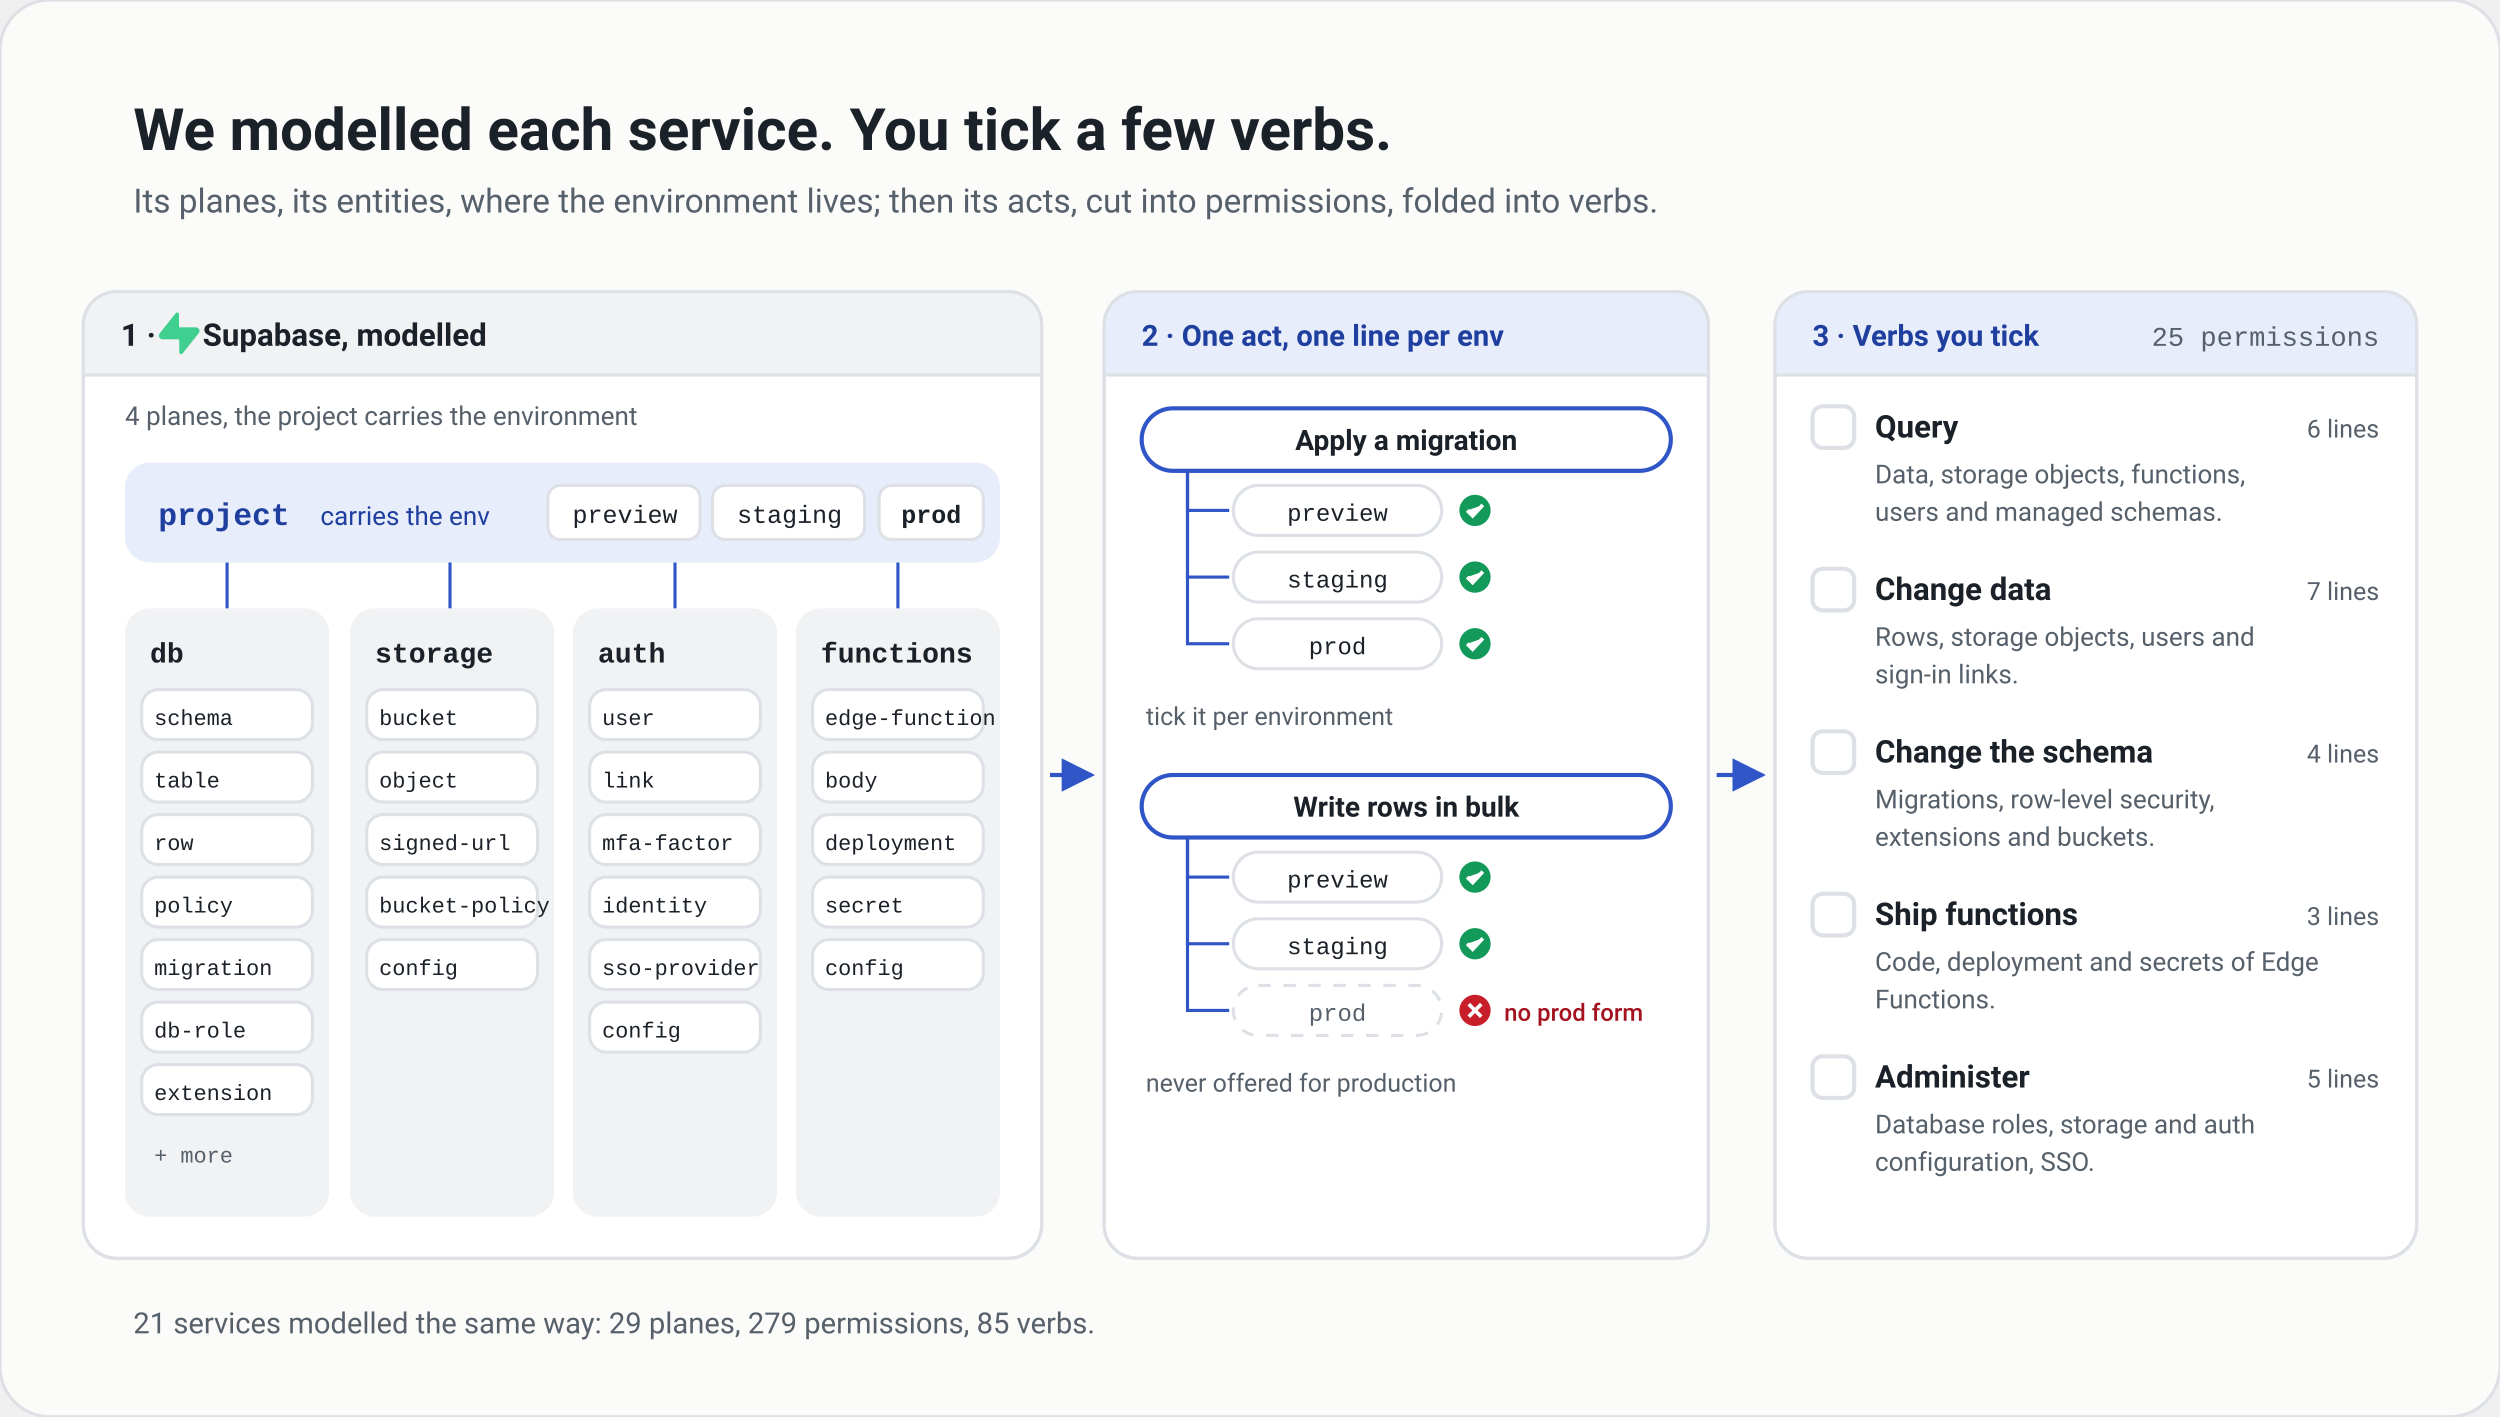
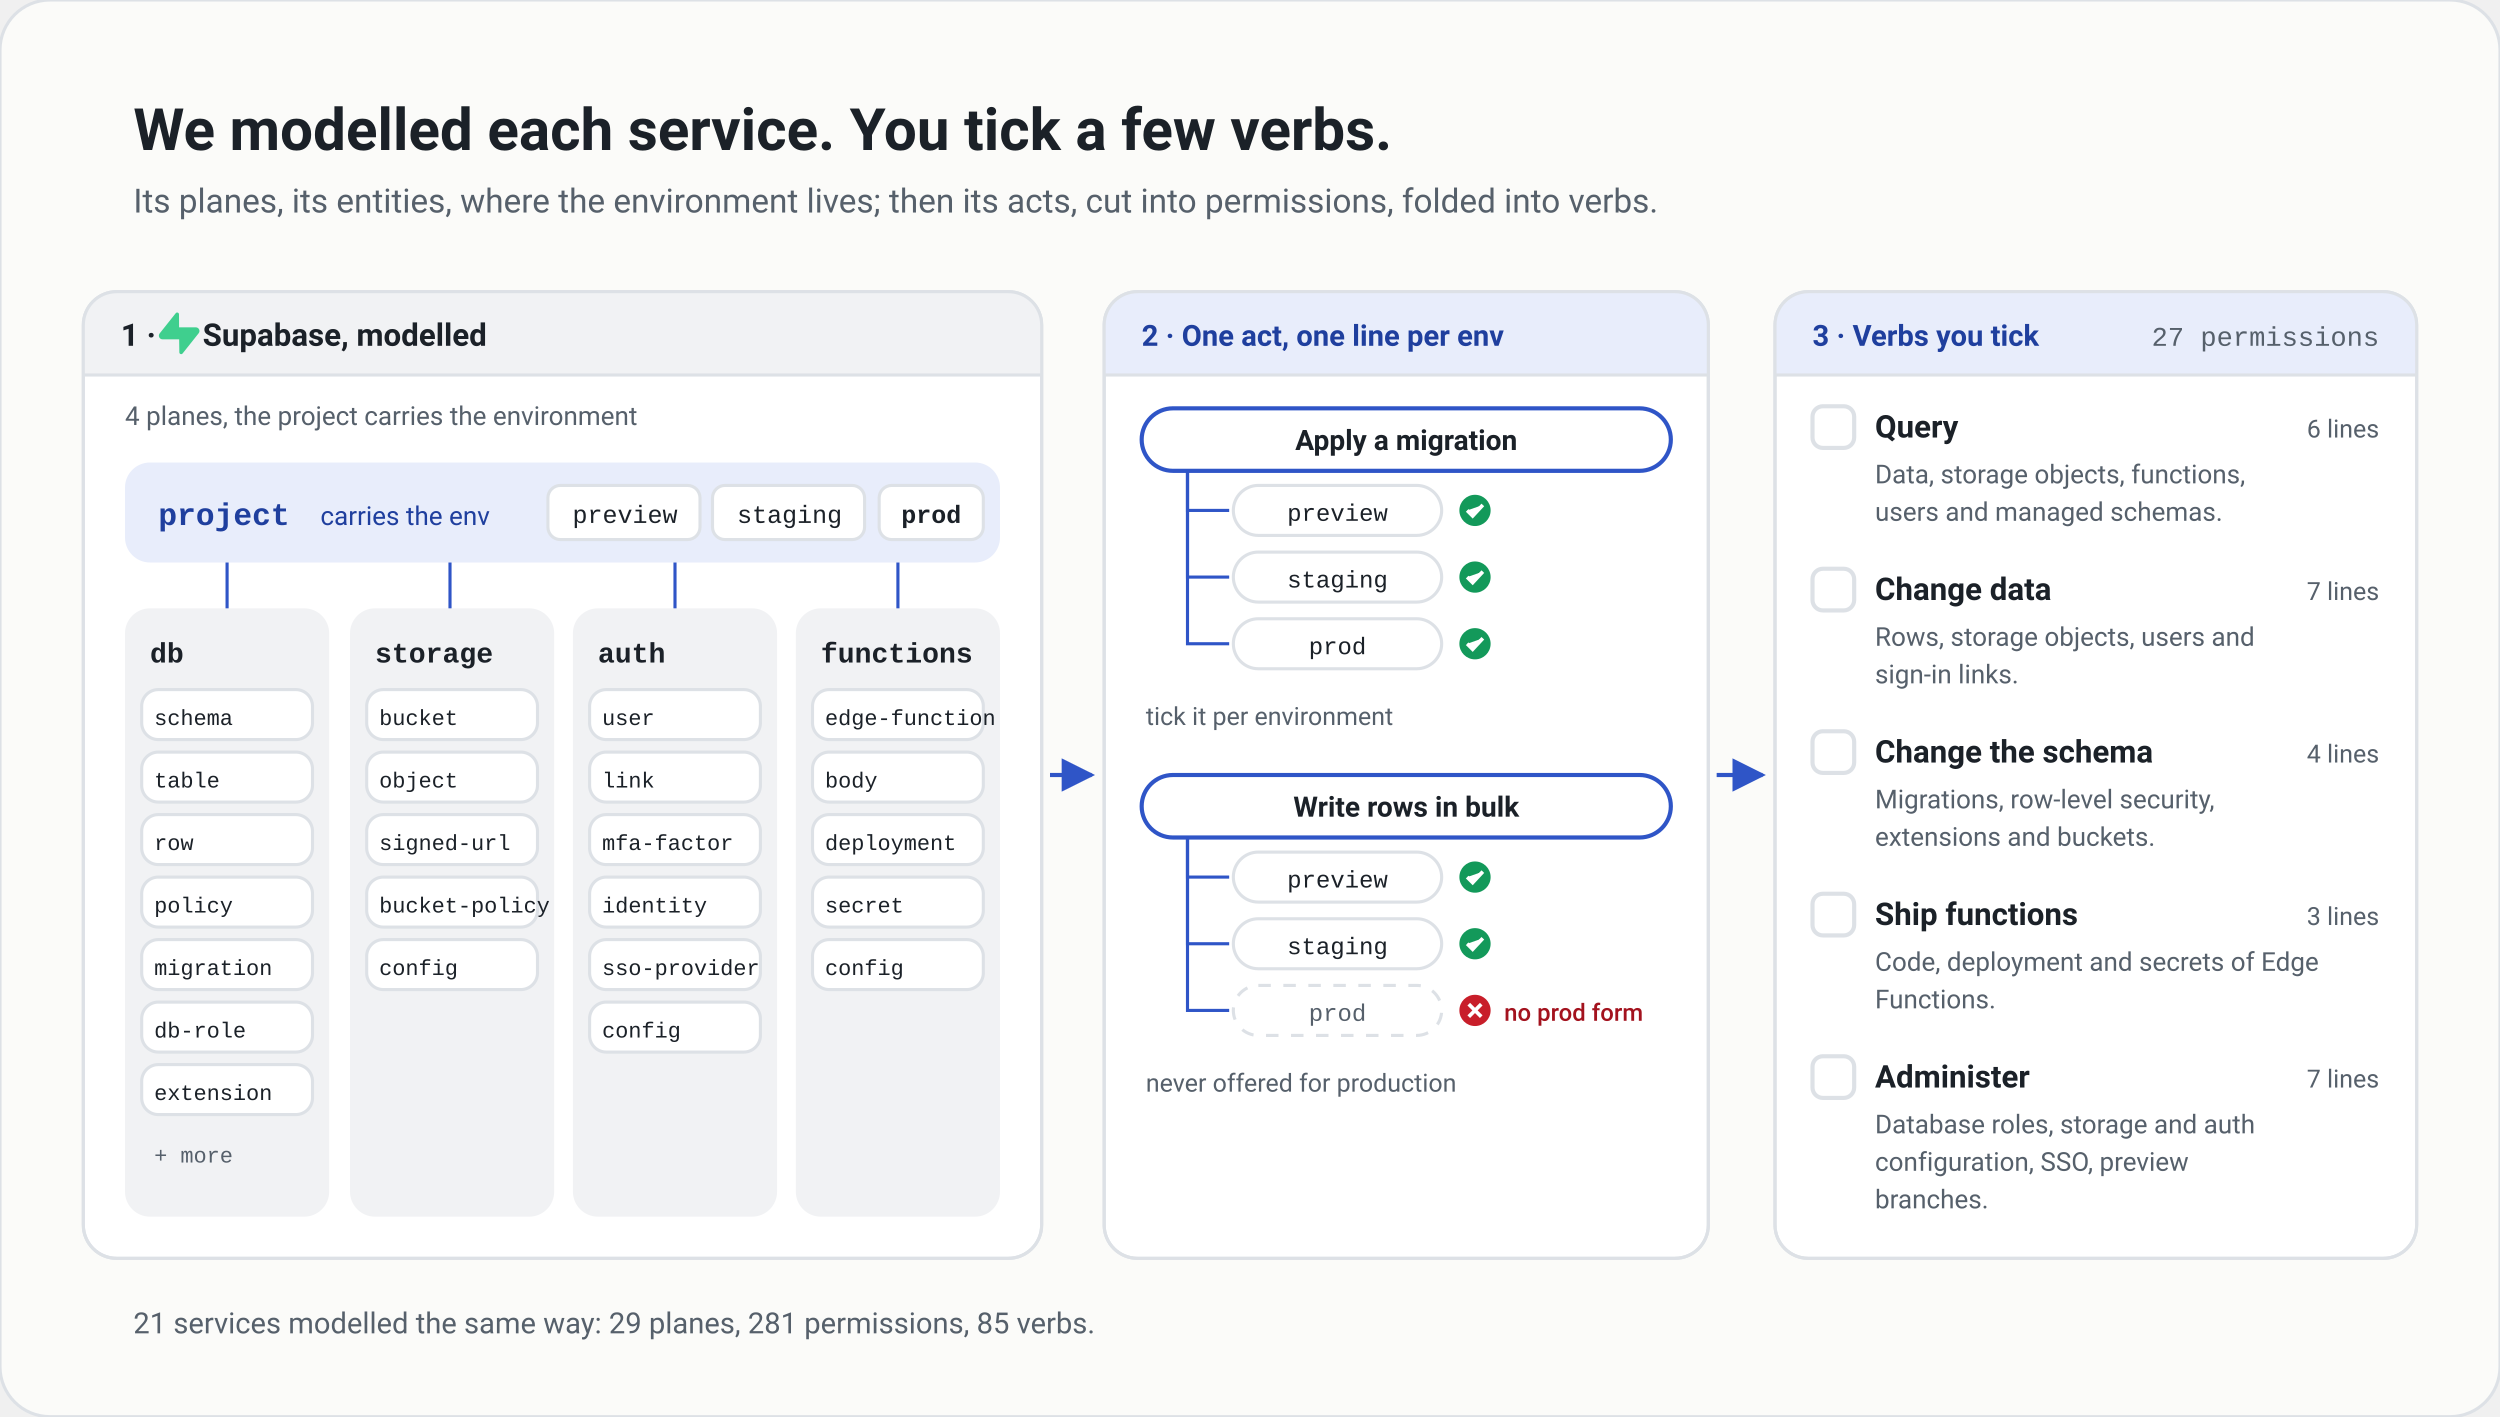
<svg xmlns="http://www.w3.org/2000/svg" viewBox="0 0 1200 680" width="1200" height="680" role="img" aria-labelledby="t d">
  <style>text{font-family:-apple-system, BlinkMacSystemFont, "Segoe UI", Roboto, Helvetica, Arial, sans-serif} .mono{font-family:ui-monospace, SFMono-Regular, Menlo, Consolas, "Liberation Mono", monospace} .b{font-weight:600} .sb{font-weight:500} .thin{stroke-width:1.5} .mid{stroke-width:2} .thick{stroke-width:2.5} .dash{stroke-dasharray:6 6} .nofill{fill:none} .bg{fill:#FBFBF9} .surface{fill:#FFFFFF} .ink{fill:#1B2128} .muted{fill:#56606B} .line{stroke:#DDE1E6} .lineF{fill:#DDE1E6} .accent{fill:#2F55C7} .accentS{stroke:#2F55C7} .accentSoft{fill:#E8EDFB} .accentInk{fill:#1F3F9E} .accentInkS{stroke:#1F3F9E} .vault{fill:#F1F2F4} .human{fill:#0B7F77} .humanS{stroke:#0B7F77} .humanSoft{fill:#D8F3F0} .humanInk{fill:#0B5F59} .agent{fill:#7A5FD0} .agentS{stroke:#7A5FD0} .agentSoft{fill:#EFEAFB} .agentInk{fill:#4E3A99} .ok{fill:#13995A} .okS{stroke:#13995A} .okSoft{fill:#DCF7E7} .okInk{fill:#0B6B3C} .ask{fill:#2F55C7} .askS{stroke:#2F55C7} .askSoft{fill:#E8EDFB} .askInk{fill:#1F3F9E} .stop{fill:#C81E2A} .stopS{stroke:#C81E2A} .stopSoft{fill:#FDE4E4} .stopInk{fill:#A3121E} .r1{fill:#005F2E} .r1Soft{fill:#DFF8E6} .r1B{stroke:#A6E3BB} .r2{fill:#434E5A} .r2Soft{fill:#EDF1F5} .r2B{stroke:#CFD7E0} .r3{fill:#663B63} .r3Soft{fill:#FAEBF8} .r3B{stroke:#E6C3E2} .r4{fill:#70155A} .r4Soft{fill:#FFDCF8} .r4B{stroke:#F1A6DD} .inkS{stroke:#1B2128} .mutedS{stroke:#56606B} .term{fill:#15191D} .termInk{fill:#E6EAEE} .termMuted{fill:#97A1AC} .termOk{fill:#5CC48A} .termAsk{fill:#9DB7FF} .termStop{fill:#F08A76} .onAccent{fill:#FFFFFF} .onAccentS{stroke:#FFFFFF} svg{--s:#FFFFFF}</style>
  <defs>
    <marker id="m-muted" viewBox="0 0 10 10" refX="9" refY="5" markerWidth="8" markerHeight="8" orient="auto-start-reverse">
      <path d="M0 0L10 5L0 10z" class="muted" />
    </marker>
    <marker id="m-accent" viewBox="0 0 10 10" refX="9" refY="5" markerWidth="8" markerHeight="8" orient="auto-start-reverse">
      <path d="M0 0L10 5L0 10z" class="accent" />
    </marker>
    <marker id="m-ink" viewBox="0 0 10 10" refX="9" refY="5" markerWidth="8" markerHeight="8" orient="auto-start-reverse">
      <path d="M0 0L10 5L0 10z" class="ink" />
    </marker>
    <marker id="m-ask" viewBox="0 0 10 10" refX="9" refY="5" markerWidth="8" markerHeight="8" orient="auto-start-reverse">
      <path d="M0 0L10 5L0 10z" class="ask" />
    </marker>
    <marker id="m-stop" viewBox="0 0 10 10" refX="9" refY="5" markerWidth="8" markerHeight="8" orient="auto-start-reverse">
      <path d="M0 0L10 5L0 10z" class="stop" />
    </marker>
    <marker id="m-ok" viewBox="0 0 10 10" refX="9" refY="5" markerWidth="8" markerHeight="8" orient="auto-start-reverse">
      <path d="M0 0L10 5L0 10z" class="ok" />
    </marker>
    <marker id="m-agent" viewBox="0 0 10 10" refX="9" refY="5" markerWidth="8" markerHeight="8" orient="auto-start-reverse">
      <path d="M0 0L10 5L0 10z" class="agent" />
    </marker>
    <marker id="m-human" viewBox="0 0 10 10" refX="9" refY="5" markerWidth="8" markerHeight="8" orient="auto-start-reverse">
      <path d="M0 0L10 5L0 10z" class="human" />
    </marker>
  </defs>
  <rect x="0" y="0" width="1200" height="680" rx="24" class="bg line thin" />
  <text x="64" y="72" font-size="28" text-anchor="start" class="ink b" xml:space="preserve">We modelled each service. You tick a few verbs.</text>
  <text x="64" y="102" font-size="16" text-anchor="start" class="muted" xml:space="preserve">Its planes, its entities, where the environment lives; then its acts, cut into permissions, folded into verbs.</text>
  <rect x="40" y="140" width="460" height="464" rx="16" class="surface line thin" />
  <rect x="40" y="140" width="460" height="40" rx="16" class="vault" />
  <rect x="40" y="164" width="460" height="16" class="vault" />
  <line x1="40" y1="180" x2="500" y2="180" class="line thin" />
  <rect x="40" y="140" width="460" height="464" rx="16" class="nofill line thin" />
  <text x="58" y="166" font-size="15" text-anchor="start" class="ink b" xml:space="preserve">1 ·      Supabase, modelled</text>
  <g transform="translate(76 150) scale(0.8333)">
    <path d="M11.9 1.036c-.015-.986-1.26-1.41-1.874-.637L.764 12.05C-.33 13.427.65 15.455 2.409 15.455h9.579l.113 7.51c.014.985 1.259 1.408 1.873.636l9.262-11.653c1.093-1.375.113-3.403-1.645-3.403h-9.642z" fill="#3FCF8E" />
  </g>
  <text x="60" y="204" font-size="12.5" text-anchor="start" class="muted" xml:space="preserve">4 planes, the project carries the environment</text>
  <rect x="60" y="222" width="420" height="48" rx="12" class="accentSoft" />
  <text x="76" y="252" font-size="15" text-anchor="start" class="accentInk mono b" xml:space="preserve">project</text>
  <text x="153.8" y="252" font-size="12.5" text-anchor="start" class="accentInk" xml:space="preserve">carries the env</text>
  <rect x="422" y="233" width="50" height="26" rx="6" class="surface line thin" />
  <text x="447" y="251" font-size="12" text-anchor="middle" class="ink b mono" xml:space="preserve">prod</text>
  <rect x="342" y="233" width="73" height="26" rx="6" class="surface line thin" />
  <text x="379" y="251" font-size="12" text-anchor="middle" class="ink sb mono" xml:space="preserve">staging</text>
  <rect x="263" y="233" width="73" height="26" rx="6" class="surface line thin" />
  <text x="300" y="251" font-size="12" text-anchor="middle" class="ink sb mono" xml:space="preserve">preview</text>
  <rect x="60" y="292" width="98" height="292" rx="12" class="vault" />
  <line x1="109" y1="270" x2="109" y2="292" class="accentS thin" />
  <text x="72" y="318" font-size="13.5" text-anchor="start" class="ink mono b" xml:space="preserve">db</text>
  <rect x="68" y="331" width="82" height="24" rx="8" class="surface line thin" />
  <text x="74" y="348" font-size="10.5" text-anchor="start" class="ink mono" xml:space="preserve">schema</text>
  <rect x="68" y="361" width="82" height="24" rx="8" class="surface line thin" />
  <text x="74" y="378" font-size="10.5" text-anchor="start" class="ink mono" xml:space="preserve">table</text>
  <rect x="68" y="391" width="82" height="24" rx="8" class="surface line thin" />
  <text x="74" y="408" font-size="10.5" text-anchor="start" class="ink mono" xml:space="preserve">row</text>
  <rect x="68" y="421" width="82" height="24" rx="8" class="surface line thin" />
  <text x="74" y="438" font-size="10.5" text-anchor="start" class="ink mono" xml:space="preserve">policy</text>
  <rect x="68" y="451" width="82" height="24" rx="8" class="surface line thin" />
  <text x="74" y="468" font-size="10.5" text-anchor="start" class="ink mono" xml:space="preserve">migration</text>
  <rect x="68" y="481" width="82" height="24" rx="8" class="surface line thin" />
  <text x="74" y="498" font-size="10.5" text-anchor="start" class="ink mono" xml:space="preserve">db-role</text>
  <rect x="68" y="511" width="82" height="24" rx="8" class="surface line thin" />
  <text x="74" y="528" font-size="10.5" text-anchor="start" class="ink mono" xml:space="preserve">extension</text>
  <text x="74" y="558" font-size="10.5" text-anchor="start" class="muted mono" xml:space="preserve">+ more</text>
  <rect x="168" y="292" width="98" height="292" rx="12" class="vault" />
  <line x1="216" y1="270" x2="216" y2="292" class="accentS thin" />
  <text x="180" y="318" font-size="13.5" text-anchor="start" class="ink mono b" xml:space="preserve">storage</text>
  <rect x="176" y="331" width="82" height="24" rx="8" class="surface line thin" />
  <text x="182" y="348" font-size="10.5" text-anchor="start" class="ink mono" xml:space="preserve">bucket</text>
  <rect x="176" y="361" width="82" height="24" rx="8" class="surface line thin" />
  <text x="182" y="378" font-size="10.5" text-anchor="start" class="ink mono" xml:space="preserve">object</text>
  <rect x="176" y="391" width="82" height="24" rx="8" class="surface line thin" />
  <text x="182" y="408" font-size="10.5" text-anchor="start" class="ink mono" xml:space="preserve">signed-url</text>
  <rect x="176" y="421" width="82" height="24" rx="8" class="surface line thin" />
  <text x="182" y="438" font-size="10.5" text-anchor="start" class="ink mono" xml:space="preserve">bucket-policy</text>
  <rect x="176" y="451" width="82" height="24" rx="8" class="surface line thin" />
  <text x="182" y="468" font-size="10.5" text-anchor="start" class="ink mono" xml:space="preserve">config</text>
  <rect x="275" y="292" width="98" height="292" rx="12" class="vault" />
  <line x1="324" y1="270" x2="324" y2="292" class="accentS thin" />
  <text x="287" y="318" font-size="13.5" text-anchor="start" class="ink mono b" xml:space="preserve">auth</text>
  <rect x="283" y="331" width="82" height="24" rx="8" class="surface line thin" />
  <text x="289" y="348" font-size="10.5" text-anchor="start" class="ink mono" xml:space="preserve">user</text>
  <rect x="283" y="361" width="82" height="24" rx="8" class="surface line thin" />
  <text x="289" y="378" font-size="10.5" text-anchor="start" class="ink mono" xml:space="preserve">link</text>
  <rect x="283" y="391" width="82" height="24" rx="8" class="surface line thin" />
  <text x="289" y="408" font-size="10.5" text-anchor="start" class="ink mono" xml:space="preserve">mfa-factor</text>
  <rect x="283" y="421" width="82" height="24" rx="8" class="surface line thin" />
  <text x="289" y="438" font-size="10.5" text-anchor="start" class="ink mono" xml:space="preserve">identity</text>
  <rect x="283" y="451" width="82" height="24" rx="8" class="surface line thin" />
  <text x="289" y="468" font-size="10.5" text-anchor="start" class="ink mono" xml:space="preserve">sso-provider</text>
  <rect x="283" y="481" width="82" height="24" rx="8" class="surface line thin" />
  <text x="289" y="498" font-size="10.5" text-anchor="start" class="ink mono" xml:space="preserve">config</text>
  <rect x="382" y="292" width="98" height="292" rx="12" class="vault" />
  <line x1="431" y1="270" x2="431" y2="292" class="accentS thin" />
  <text x="394" y="318" font-size="13.5" text-anchor="start" class="ink mono b" xml:space="preserve">functions</text>
  <rect x="390" y="331" width="82" height="24" rx="8" class="surface line thin" />
  <text x="396" y="348" font-size="10.5" text-anchor="start" class="ink mono" xml:space="preserve">edge-function</text>
  <rect x="390" y="361" width="82" height="24" rx="8" class="surface line thin" />
  <text x="396" y="378" font-size="10.5" text-anchor="start" class="ink mono" xml:space="preserve">body</text>
  <rect x="390" y="391" width="82" height="24" rx="8" class="surface line thin" />
  <text x="396" y="408" font-size="10.5" text-anchor="start" class="ink mono" xml:space="preserve">deployment</text>
  <rect x="390" y="421" width="82" height="24" rx="8" class="surface line thin" />
  <text x="396" y="438" font-size="10.5" text-anchor="start" class="ink mono" xml:space="preserve">secret</text>
  <rect x="390" y="451" width="82" height="24" rx="8" class="surface line thin" />
  <text x="396" y="468" font-size="10.5" text-anchor="start" class="ink mono" xml:space="preserve">config</text>
  <path d="M504 372 L 524 372" class="nofill accentS mid" marker-end="url(#m-accent)" />
  <rect x="530" y="140" width="290" height="464" rx="16" class="surface line thin" />
  <rect x="530" y="140" width="290" height="40" rx="16" class="accentSoft" />
  <rect x="530" y="164" width="290" height="16" class="accentSoft" />
  <line x1="530" y1="180" x2="820" y2="180" class="line thin" />
  <rect x="530" y="140" width="290" height="464" rx="16" class="nofill line thin" />
  <text x="548" y="166" font-size="14" text-anchor="start" class="accentInk b" xml:space="preserve">2 · One act, one line per env</text>
  <rect x="548" y="196" width="254" height="30" rx="15" class="surface accentS mid" />
  <text x="675.0" y="216" font-size="13.5" text-anchor="middle" class="ink b" xml:space="preserve">Apply a migration</text>
  <path d="M570 226 V 245 H 590" class="nofill accentS thin" />
  <rect x="592" y="233" width="100" height="24" rx="12" class="surface line thin" />
  <text x="642" y="250" font-size="11.5" text-anchor="middle" class="ink sb mono" xml:space="preserve">preview</text>
  <g transform="translate(708 245) scale(0.75) translate(-708 -245)">
    <circle cx="708" cy="245" r="10" class="ok" />
    <path d="M703 245 l3.5 3.5 l6.5 -7" fill="none" class="surface" stroke-width="2.4" stroke="#FFFFFF" />
  </g>
  <path d="M570 226 V 277 H 590" class="nofill accentS thin" />
  <rect x="592" y="265" width="100" height="24" rx="12" class="surface line thin" />
  <text x="642" y="282" font-size="11.5" text-anchor="middle" class="ink sb mono" xml:space="preserve">staging</text>
  <g transform="translate(708 277) scale(0.75) translate(-708 -277)">
    <circle cx="708" cy="277" r="10" class="ok" />
    <path d="M703 277 l3.5 3.5 l6.5 -7" fill="none" class="surface" stroke-width="2.4" stroke="#FFFFFF" />
  </g>
  <path d="M570 226 V 309 H 590" class="nofill accentS thin" />
  <rect x="592" y="297" width="100" height="24" rx="12" class="surface line thin" />
  <text x="642" y="314" font-size="11.5" text-anchor="middle" class="ink sb mono" xml:space="preserve">prod</text>
  <g transform="translate(708 309) scale(0.75) translate(-708 -309)">
    <circle cx="708" cy="309" r="10" class="ok" />
    <path d="M703 309 l3.5 3.5 l6.5 -7" fill="none" class="surface" stroke-width="2.4" stroke="#FFFFFF" />
  </g>
  <text x="550" y="348" font-size="12" text-anchor="start" class="muted" xml:space="preserve">tick it per environment</text>
  <rect x="548" y="372" width="254" height="30" rx="15" class="surface accentS mid" />
  <text x="675.0" y="392" font-size="13.5" text-anchor="middle" class="ink b" xml:space="preserve">Write rows in bulk</text>
  <path d="M570 402 V 421 H 590" class="nofill accentS thin" />
  <rect x="592" y="409" width="100" height="24" rx="12" class="surface line thin" />
  <text x="642" y="426" font-size="11.5" text-anchor="middle" class="ink sb mono" xml:space="preserve">preview</text>
  <g transform="translate(708 421) scale(0.75) translate(-708 -421)">
    <circle cx="708" cy="421" r="10" class="ok" />
    <path d="M703 421 l3.5 3.5 l6.5 -7" fill="none" class="surface" stroke-width="2.4" stroke="#FFFFFF" />
  </g>
  <path d="M570 402 V 453 H 590" class="nofill accentS thin" />
  <rect x="592" y="441" width="100" height="24" rx="12" class="surface line thin" />
  <text x="642" y="458" font-size="11.5" text-anchor="middle" class="ink sb mono" xml:space="preserve">staging</text>
  <g transform="translate(708 453) scale(0.75) translate(-708 -453)">
    <circle cx="708" cy="453" r="10" class="ok" />
    <path d="M703 453 l3.5 3.5 l6.5 -7" fill="none" class="surface" stroke-width="2.4" stroke="#FFFFFF" />
  </g>
  <path d="M570 402 V 485 H 590" class="nofill accentS thin" />
  <rect x="592" y="473" width="100" height="24" rx="12" class="surface line thin dash" />
  <text x="642" y="490" font-size="11.5" text-anchor="middle" class="muted sb mono" xml:space="preserve">prod</text>
  <g transform="translate(708 485) scale(0.75) translate(-708 -485)">
    <circle cx="708" cy="485" r="10" class="stop" />
    <path d="M704 481 l8 8 M712 481 l-8 8" fill="none" stroke-width="2.4" stroke="#FFFFFF" />
  </g>
  <text x="722" y="490" font-size="11.5" text-anchor="start" class="stopInk sb" xml:space="preserve">no prod form</text>
  <text x="550" y="524" font-size="12" text-anchor="start" class="muted" xml:space="preserve">never offered for production</text>
  <path d="M824 372 L 846 372" class="nofill accentS mid" marker-end="url(#m-accent)" />
  <rect x="852" y="140" width="308" height="464" rx="16" class="surface line thin" />
  <rect x="852" y="140" width="308" height="40" rx="16" class="accentSoft" />
  <rect x="852" y="164" width="308" height="16" class="accentSoft" />
  <line x1="852" y1="180" x2="1160" y2="180" class="line thin" />
  <rect x="852" y="140" width="308" height="464" rx="16" class="nofill line thin" />
  <text x="870" y="166" font-size="14" text-anchor="start" class="accentInk b" xml:space="preserve">3 · Verbs you tick</text>
-   <text x="1142" y="166" font-size="13" text-anchor="end" class="muted mono" xml:space="preserve">25 permissions</text>
+   <text x="1142" y="166" font-size="13" text-anchor="end" class="muted mono" xml:space="preserve">27 permissions</text>
  <rect x="870" y="195" width="20" height="20" rx="5" class="surface line mid" />
  <text x="900" y="210" font-size="15" text-anchor="start" class="ink b" xml:space="preserve">Query</text>
  <text x="1142" y="210" font-size="12" text-anchor="end" class="muted" xml:space="preserve">6 lines</text>
  <text x="900" y="232" font-size="12.5" text-anchor="start" class="muted" xml:space="preserve">Data, storage objects, functions,</text>
  <text x="900" y="250" font-size="12.5" text-anchor="start" class="muted" xml:space="preserve">users and managed schemas.</text>
  <rect x="870" y="273" width="20" height="20" rx="5" class="surface line mid" />
  <text x="900" y="288" font-size="15" text-anchor="start" class="ink b" xml:space="preserve">Change data</text>
  <text x="1142" y="288" font-size="12" text-anchor="end" class="muted" xml:space="preserve">7 lines</text>
  <text x="900" y="310" font-size="12.5" text-anchor="start" class="muted" xml:space="preserve">Rows, storage objects, users and</text>
  <text x="900" y="328" font-size="12.5" text-anchor="start" class="muted" xml:space="preserve">sign-in links.</text>
  <rect x="870" y="351" width="20" height="20" rx="5" class="surface line mid" />
  <text x="900" y="366" font-size="15" text-anchor="start" class="ink b" xml:space="preserve">Change the schema</text>
  <text x="1142" y="366" font-size="12" text-anchor="end" class="muted" xml:space="preserve">4 lines</text>
  <text x="900" y="388" font-size="12.5" text-anchor="start" class="muted" xml:space="preserve">Migrations, row-level security,</text>
  <text x="900" y="406" font-size="12.5" text-anchor="start" class="muted" xml:space="preserve">extensions and buckets.</text>
  <rect x="870" y="429" width="20" height="20" rx="5" class="surface line mid" />
  <text x="900" y="444" font-size="15" text-anchor="start" class="ink b" xml:space="preserve">Ship functions</text>
  <text x="1142" y="444" font-size="12" text-anchor="end" class="muted" xml:space="preserve">3 lines</text>
  <text x="900" y="466" font-size="12.5" text-anchor="start" class="muted" xml:space="preserve">Code, deployment and secrets of Edge</text>
  <text x="900" y="484" font-size="12.5" text-anchor="start" class="muted" xml:space="preserve">Functions.</text>
  <rect x="870" y="507" width="20" height="20" rx="5" class="surface line mid" />
  <text x="900" y="522" font-size="15" text-anchor="start" class="ink b" xml:space="preserve">Administer</text>
-   <text x="1142" y="522" font-size="12" text-anchor="end" class="muted" xml:space="preserve">5 lines</text>
+   <text x="1142" y="522" font-size="12" text-anchor="end" class="muted" xml:space="preserve">7 lines</text>
  <text x="900" y="544" font-size="12.5" text-anchor="start" class="muted" xml:space="preserve">Database roles, storage and auth</text>
-   <text x="900" y="562" font-size="12.5" text-anchor="start" class="muted" xml:space="preserve">configuration, SSO.</text>
-   <text x="64" y="640" font-size="14" text-anchor="start" class="muted" xml:space="preserve">21 services modelled the same way: 29 planes, 279 permissions, 85 verbs.</text>
+   <text x="900" y="562" font-size="12.5" text-anchor="start" class="muted" xml:space="preserve">configuration, SSO, preview</text>
+   <text x="900" y="580" font-size="12.5" text-anchor="start" class="muted" xml:space="preserve">branches.</text>
+   <text x="64" y="640" font-size="14" text-anchor="start" class="muted" xml:space="preserve">21 services modelled the same way: 29 planes, 281 permissions, 85 verbs.</text>
</svg>
